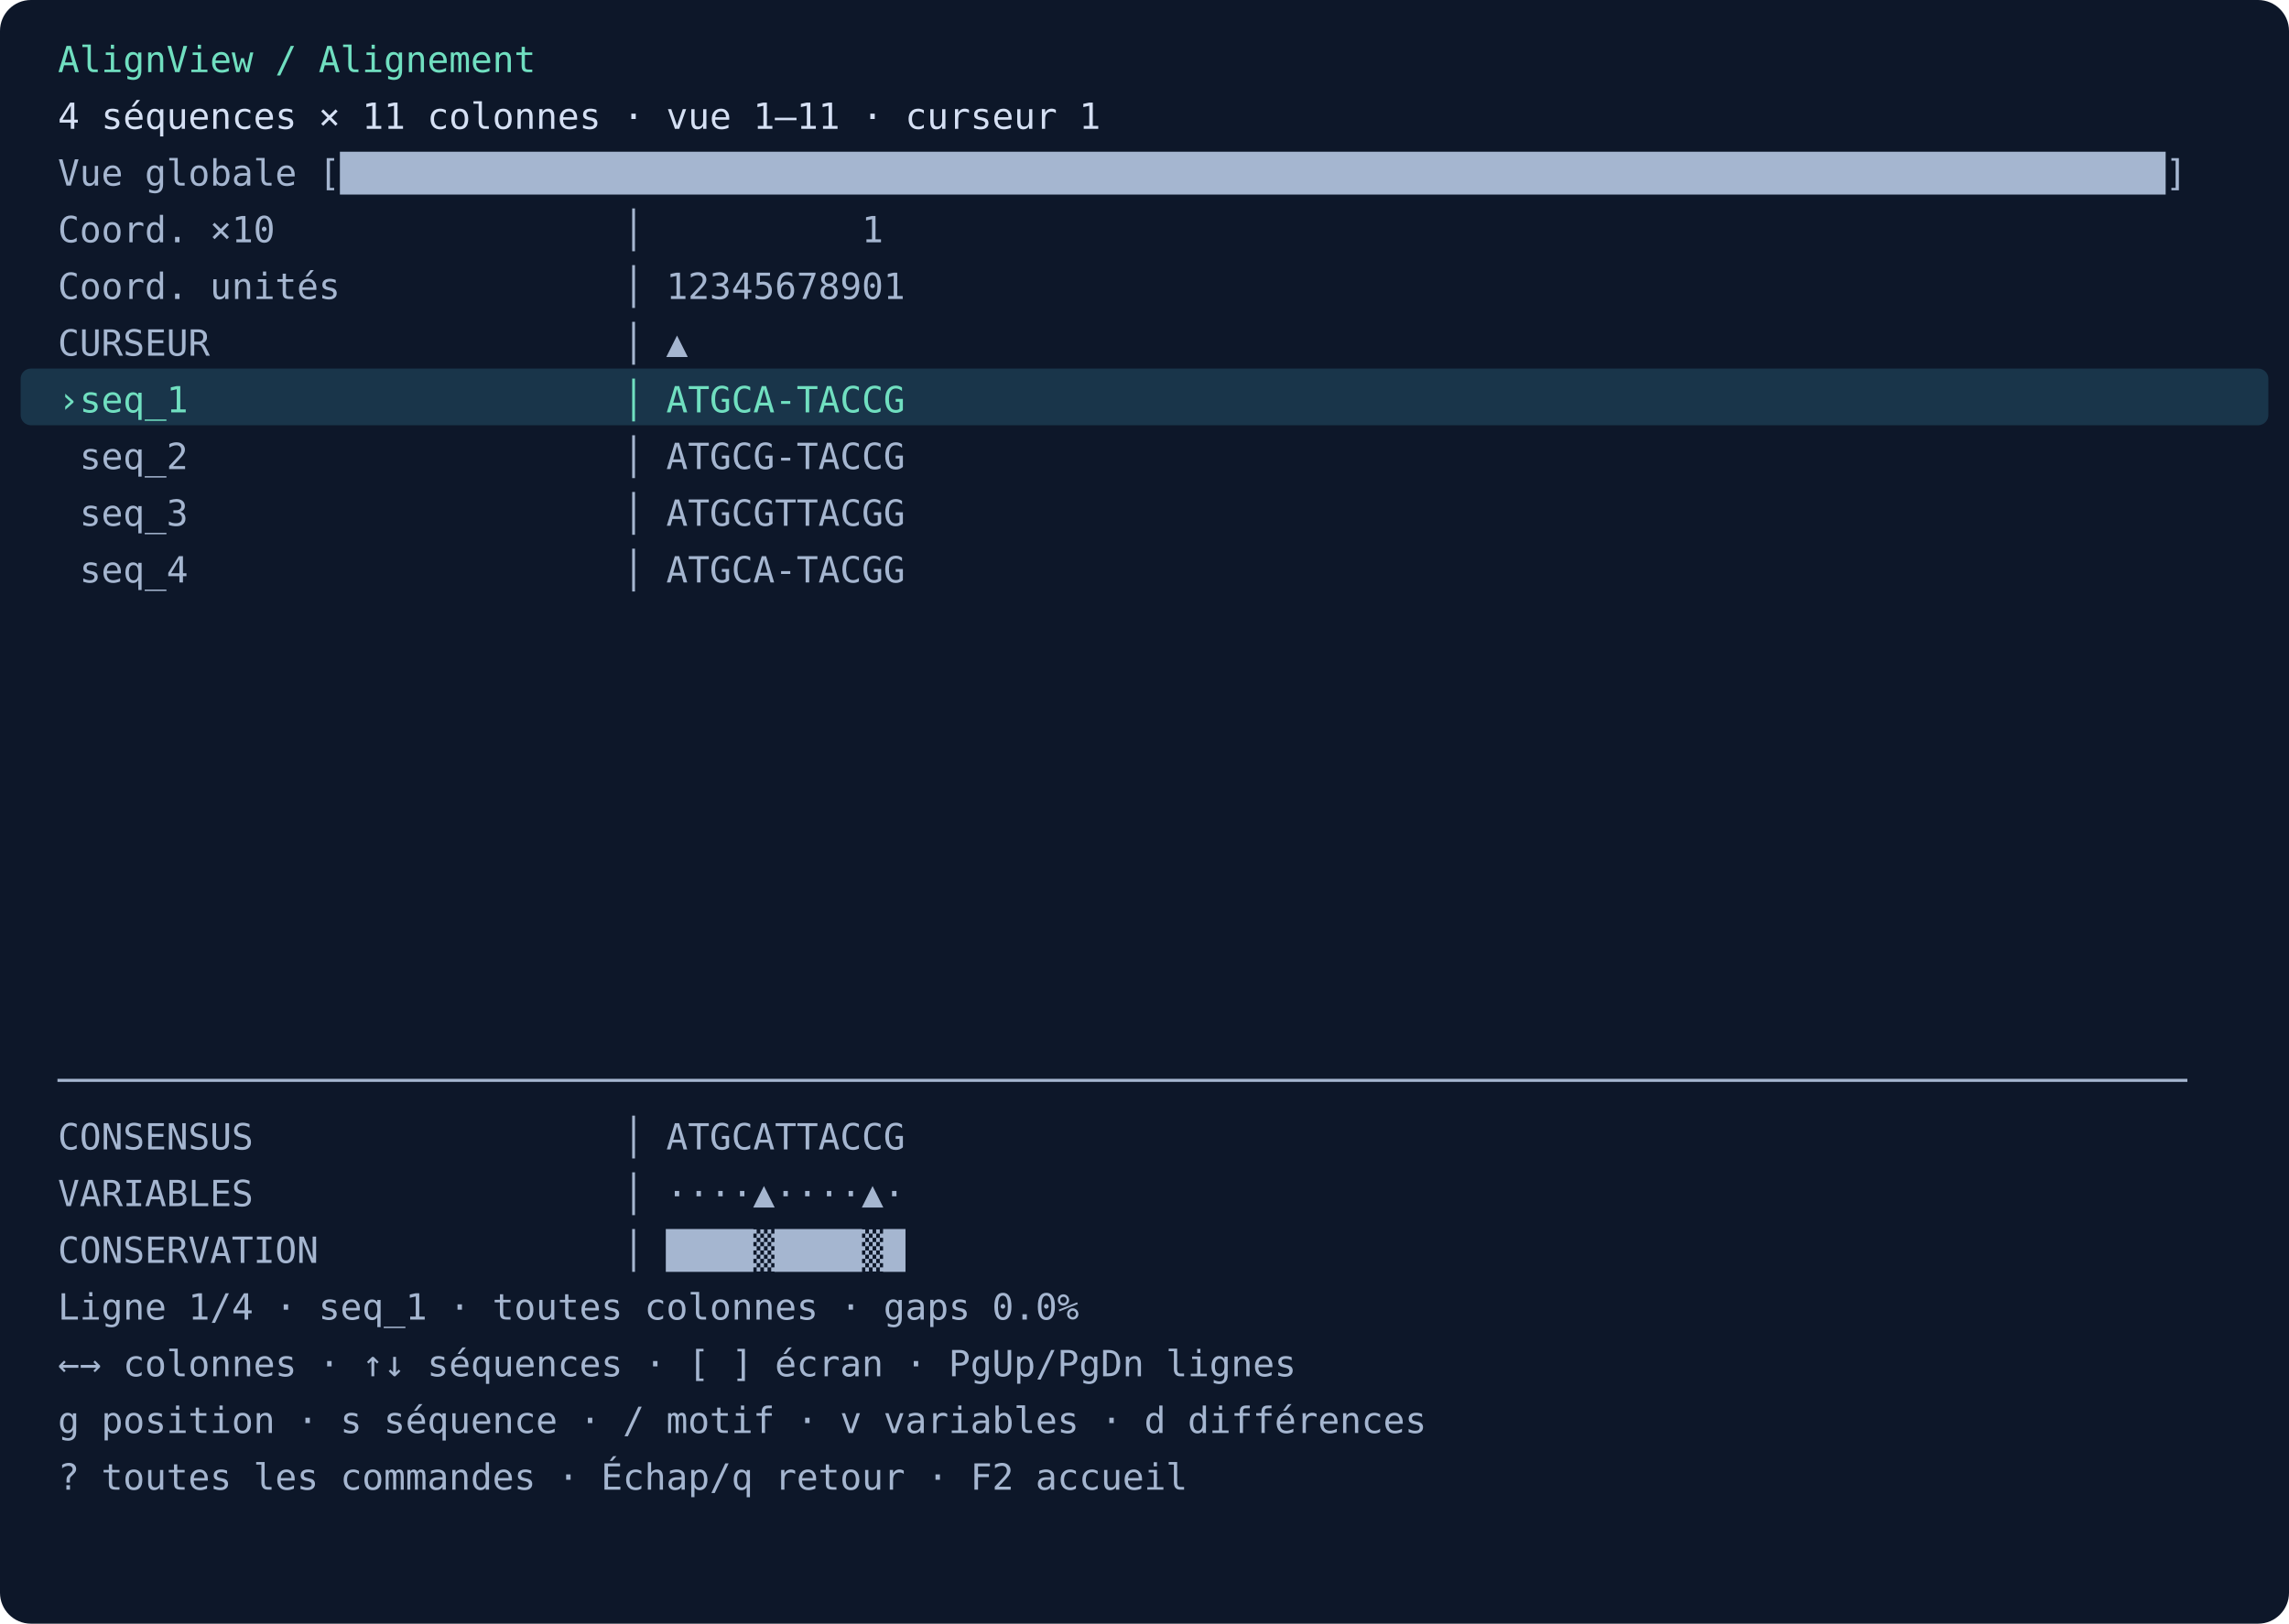
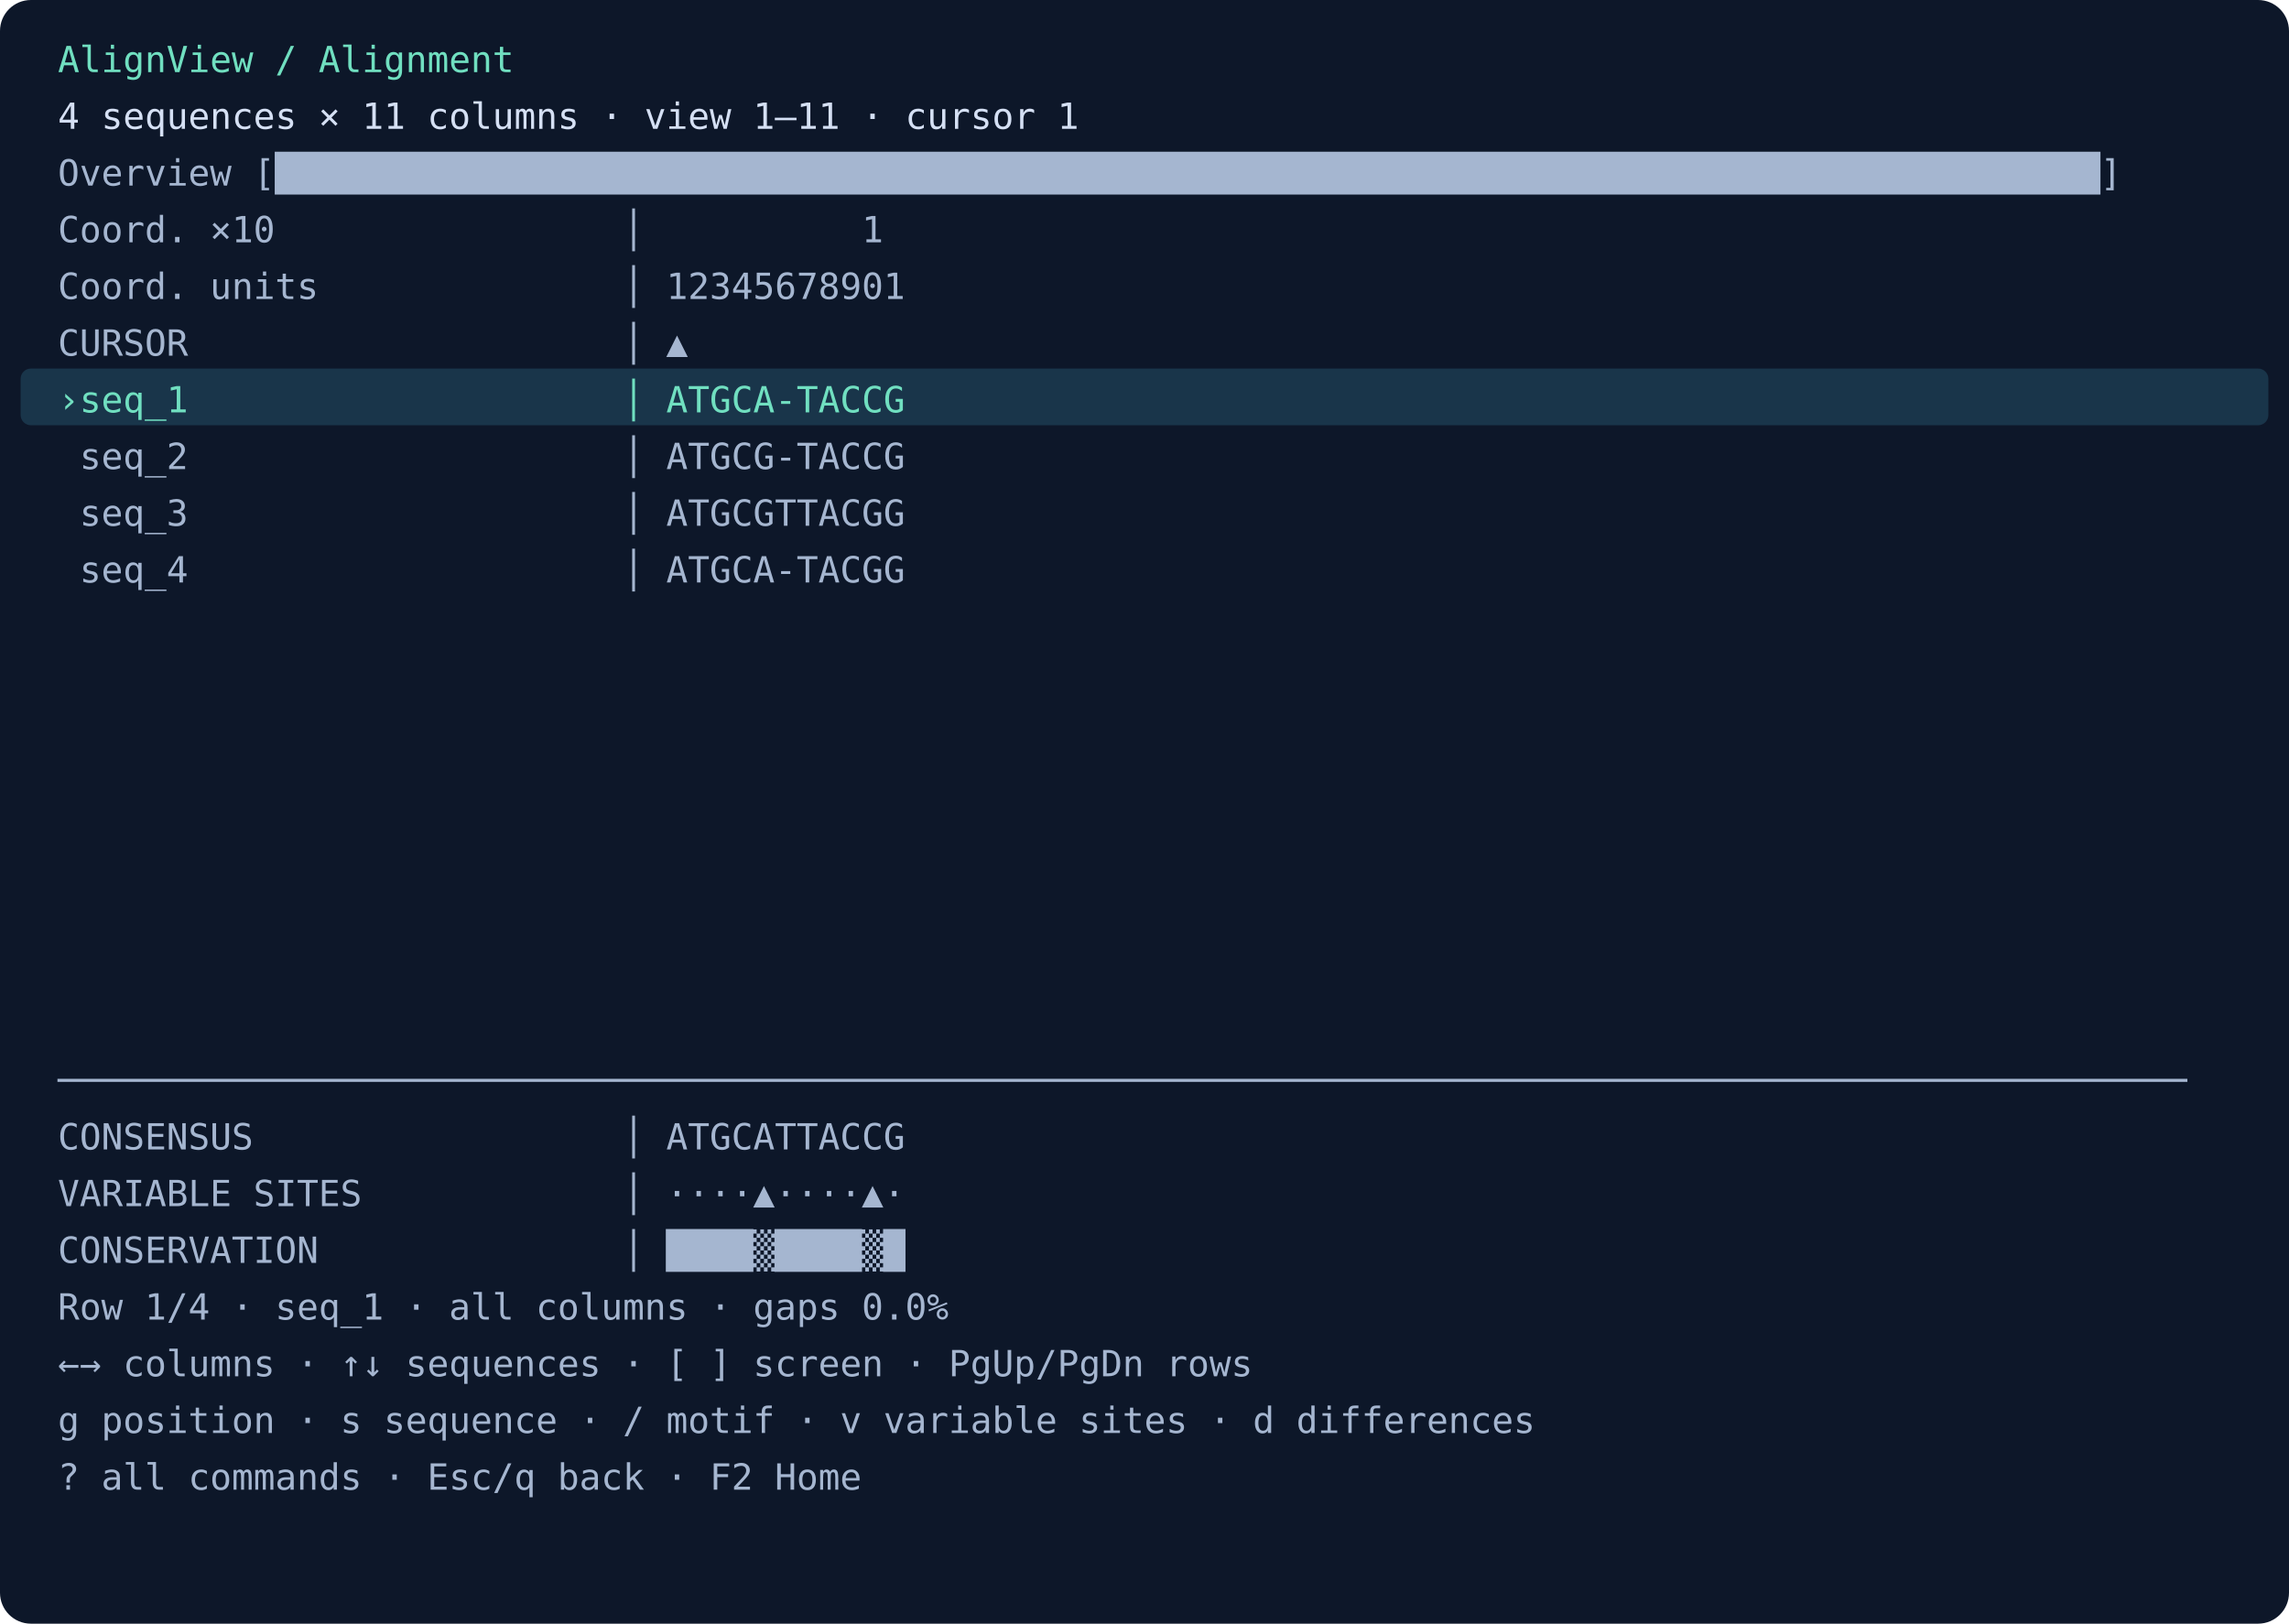
- <svg xmlns="http://www.w3.org/2000/svg" width="888.0" height="630" viewBox="0 0 888.0 630" role="img" aria-label="Aperçu généré à partir de l’écran AlignView">
+ <svg xmlns="http://www.w3.org/2000/svg" width="888.0" height="630" viewBox="0 0 888.0 630" role="img" aria-label="Preview generated from the AlignView screen">
  <rect width="888.0" height="630" rx="12" fill="#0d1729" />
-   <text x="14" y="28" fill="#70dfc0" font-family="DejaVu Sans Mono,monospace" font-size="14" xml:space="preserve"> AlignView / Alignement</text>
-   <text x="14" y="50" fill="#d5e0f4" font-family="DejaVu Sans Mono,monospace" font-size="14" xml:space="preserve"> 4 séquences × 11 colonnes · vue 1–11 · curseur 1</text>
-   <text x="14" y="72" fill="#a5b6d0" font-family="DejaVu Sans Mono,monospace" font-size="14" xml:space="preserve"> Vue globale [████████████████████████████████████████████████████████████████████████████████████]</text>
+   <text x="14" y="28" fill="#70dfc0" font-family="DejaVu Sans Mono,monospace" font-size="14" xml:space="preserve"> AlignView / Alignment</text>
+   <text x="14" y="50" fill="#d5e0f4" font-family="DejaVu Sans Mono,monospace" font-size="14" xml:space="preserve"> 4 sequences × 11 columns · view 1–11 · cursor 1</text>
+   <text x="14" y="72" fill="#a5b6d0" font-family="DejaVu Sans Mono,monospace" font-size="14" xml:space="preserve"> Overview [████████████████████████████████████████████████████████████████████████████████████]</text>
  <text x="14" y="94" fill="#a5b6d0" font-family="DejaVu Sans Mono,monospace" font-size="14" xml:space="preserve"> Coord. ×10                │          1 </text>
-   <text x="14" y="116" fill="#a5b6d0" font-family="DejaVu Sans Mono,monospace" font-size="14" xml:space="preserve"> Coord. unités             │ 12345678901</text>
-   <text x="14" y="138" fill="#a5b6d0" font-family="DejaVu Sans Mono,monospace" font-size="14" xml:space="preserve"> CURSEUR                   │ ▲          </text>
+   <text x="14" y="116" fill="#a5b6d0" font-family="DejaVu Sans Mono,monospace" font-size="14" xml:space="preserve"> Coord. units              │ 12345678901</text>
+   <text x="14" y="138" fill="#a5b6d0" font-family="DejaVu Sans Mono,monospace" font-size="14" xml:space="preserve"> CURSOR                    │ ▲          </text>
  <rect x="8" y="143" width="872.0" height="22" rx="4" fill="#19354a" />
  <text x="14" y="160" fill="#70dfc0" font-family="DejaVu Sans Mono,monospace" font-size="14" xml:space="preserve"> ›seq_1                    │ ATGCA-TACCG</text>
  <text x="14" y="182" fill="#a5b6d0" font-family="DejaVu Sans Mono,monospace" font-size="14" xml:space="preserve">  seq_2                    │ ATGCG-TACCG</text>
  <text x="14" y="204" fill="#a5b6d0" font-family="DejaVu Sans Mono,monospace" font-size="14" xml:space="preserve">  seq_3                    │ ATGCGTTACGG</text>
  <text x="14" y="226" fill="#a5b6d0" font-family="DejaVu Sans Mono,monospace" font-size="14" xml:space="preserve">  seq_4                    │ ATGCA-TACGG</text>
  <text x="14" y="248" fill="#a5b6d0" font-family="DejaVu Sans Mono,monospace" font-size="14" xml:space="preserve" />
  <text x="14" y="270" fill="#a5b6d0" font-family="DejaVu Sans Mono,monospace" font-size="14" xml:space="preserve" />
  <text x="14" y="292" fill="#a5b6d0" font-family="DejaVu Sans Mono,monospace" font-size="14" xml:space="preserve" />
  <text x="14" y="314" fill="#a5b6d0" font-family="DejaVu Sans Mono,monospace" font-size="14" xml:space="preserve" />
  <text x="14" y="336" fill="#a5b6d0" font-family="DejaVu Sans Mono,monospace" font-size="14" xml:space="preserve" />
  <text x="14" y="358" fill="#a5b6d0" font-family="DejaVu Sans Mono,monospace" font-size="14" xml:space="preserve" />
  <text x="14" y="380" fill="#a5b6d0" font-family="DejaVu Sans Mono,monospace" font-size="14" xml:space="preserve" />
  <text x="14" y="402" fill="#a5b6d0" font-family="DejaVu Sans Mono,monospace" font-size="14" xml:space="preserve" />
  <text x="14" y="424" fill="#a5b6d0" font-family="DejaVu Sans Mono,monospace" font-size="14" xml:space="preserve"> ──────────────────────────────────────────────────────────────────────────────────────────────────</text>
  <text x="14" y="446" fill="#a5b6d0" font-family="DejaVu Sans Mono,monospace" font-size="14" xml:space="preserve"> CONSENSUS                 │ ATGCATTACCG</text>
-   <text x="14" y="468" fill="#a5b6d0" font-family="DejaVu Sans Mono,monospace" font-size="14" xml:space="preserve"> VARIABLES                 │ ····▲····▲·</text>
+   <text x="14" y="468" fill="#a5b6d0" font-family="DejaVu Sans Mono,monospace" font-size="14" xml:space="preserve"> VARIABLE SITES            │ ····▲····▲·</text>
  <text x="14" y="490" fill="#a5b6d0" font-family="DejaVu Sans Mono,monospace" font-size="14" xml:space="preserve"> CONSERVATION              │ ████▒████▒█</text>
-   <text x="14" y="512" fill="#a5b6d0" font-family="DejaVu Sans Mono,monospace" font-size="14" xml:space="preserve"> Ligne 1/4 · seq_1 · toutes colonnes · gaps 0.0%</text>
-   <text x="14" y="534" fill="#a5b6d0" font-family="DejaVu Sans Mono,monospace" font-size="14" xml:space="preserve"> ←→ colonnes · ↑↓ séquences · [ ] écran · PgUp/PgDn lignes</text>
-   <text x="14" y="556" fill="#a5b6d0" font-family="DejaVu Sans Mono,monospace" font-size="14" xml:space="preserve"> g position · s séquence · / motif · v variables · d différences</text>
-   <text x="14" y="578" fill="#a5b6d0" font-family="DejaVu Sans Mono,monospace" font-size="14" xml:space="preserve"> ? toutes les commandes · Échap/q retour · F2 accueil</text>
+   <text x="14" y="512" fill="#a5b6d0" font-family="DejaVu Sans Mono,monospace" font-size="14" xml:space="preserve"> Row 1/4 · seq_1 · all columns · gaps 0.0%</text>
+   <text x="14" y="534" fill="#a5b6d0" font-family="DejaVu Sans Mono,monospace" font-size="14" xml:space="preserve"> ←→ columns · ↑↓ sequences · [ ] screen · PgUp/PgDn rows</text>
+   <text x="14" y="556" fill="#a5b6d0" font-family="DejaVu Sans Mono,monospace" font-size="14" xml:space="preserve"> g position · s sequence · / motif · v variable sites · d differences</text>
+   <text x="14" y="578" fill="#a5b6d0" font-family="DejaVu Sans Mono,monospace" font-size="14" xml:space="preserve"> ? all commands · Esc/q back · F2 Home</text>
  <text x="14" y="600" fill="#a5b6d0" font-family="DejaVu Sans Mono,monospace" font-size="14" xml:space="preserve"> </text>
</svg>
